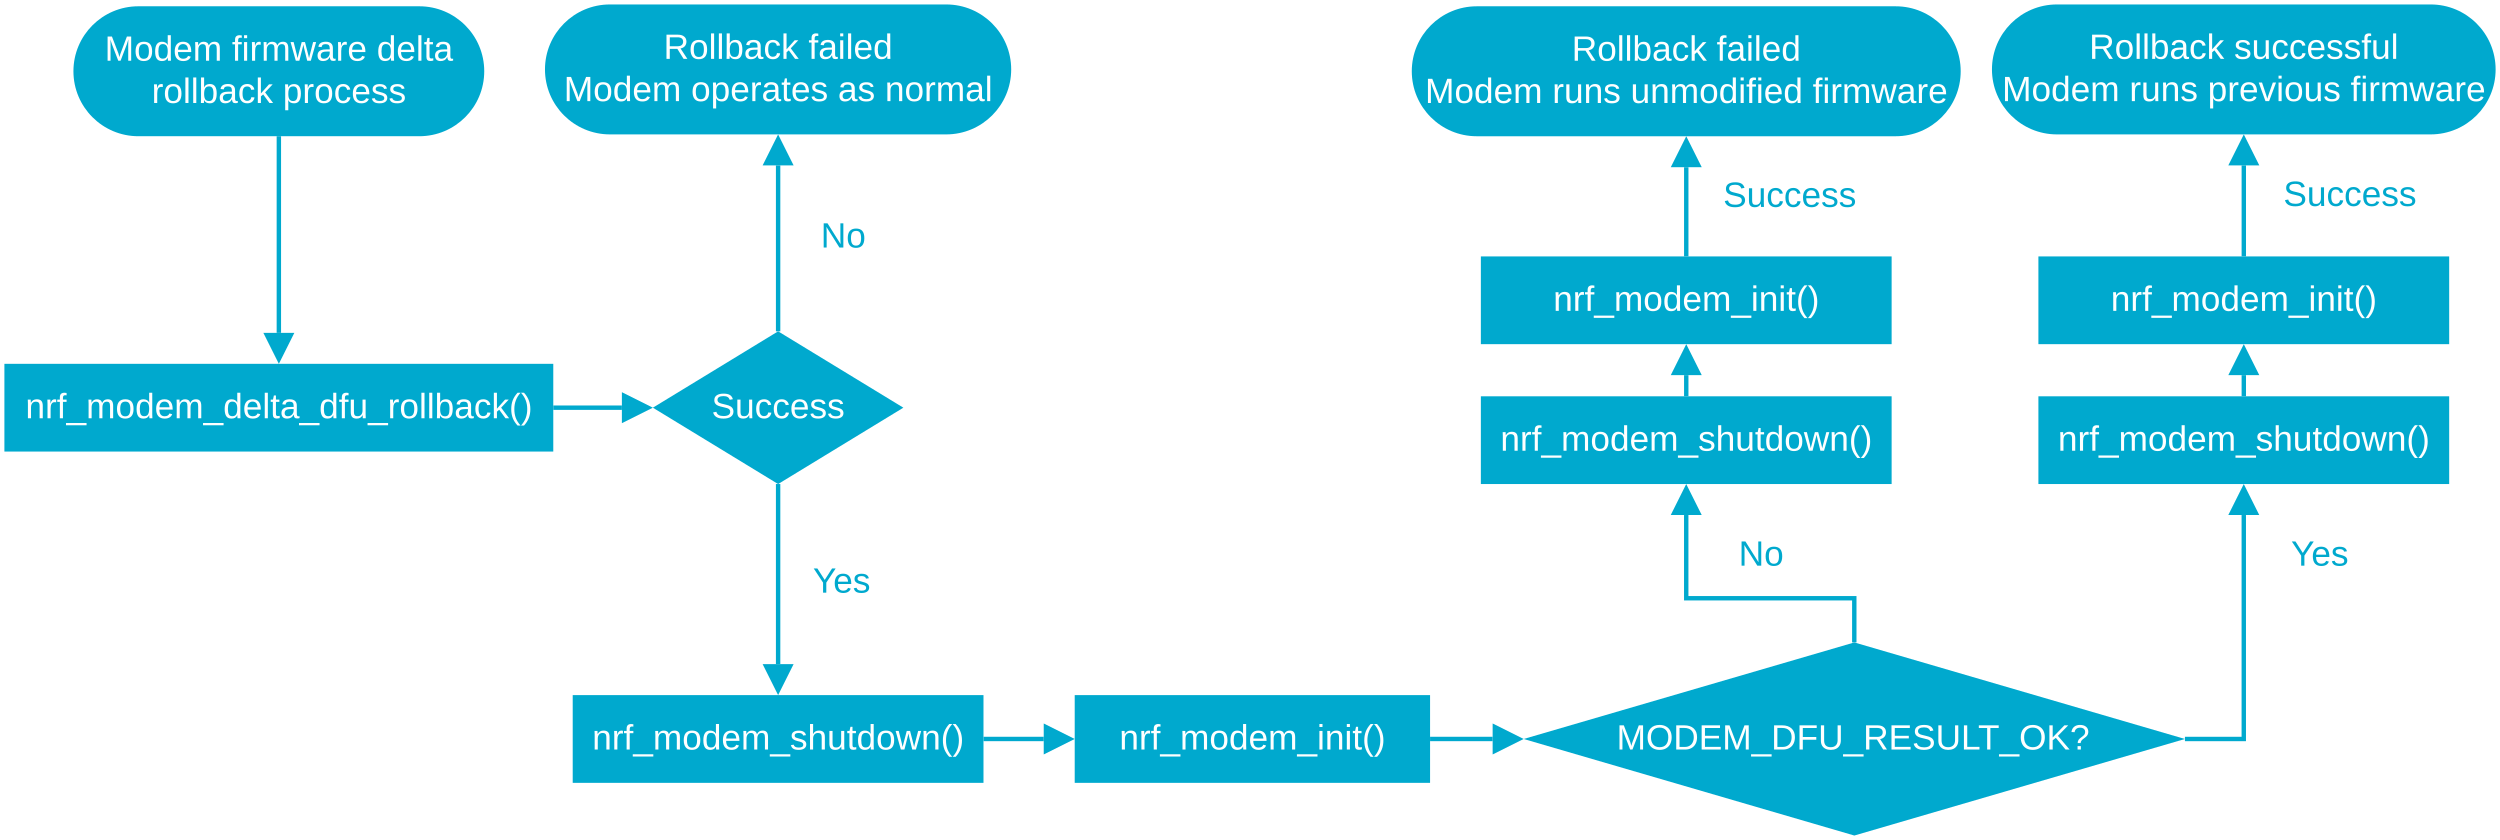
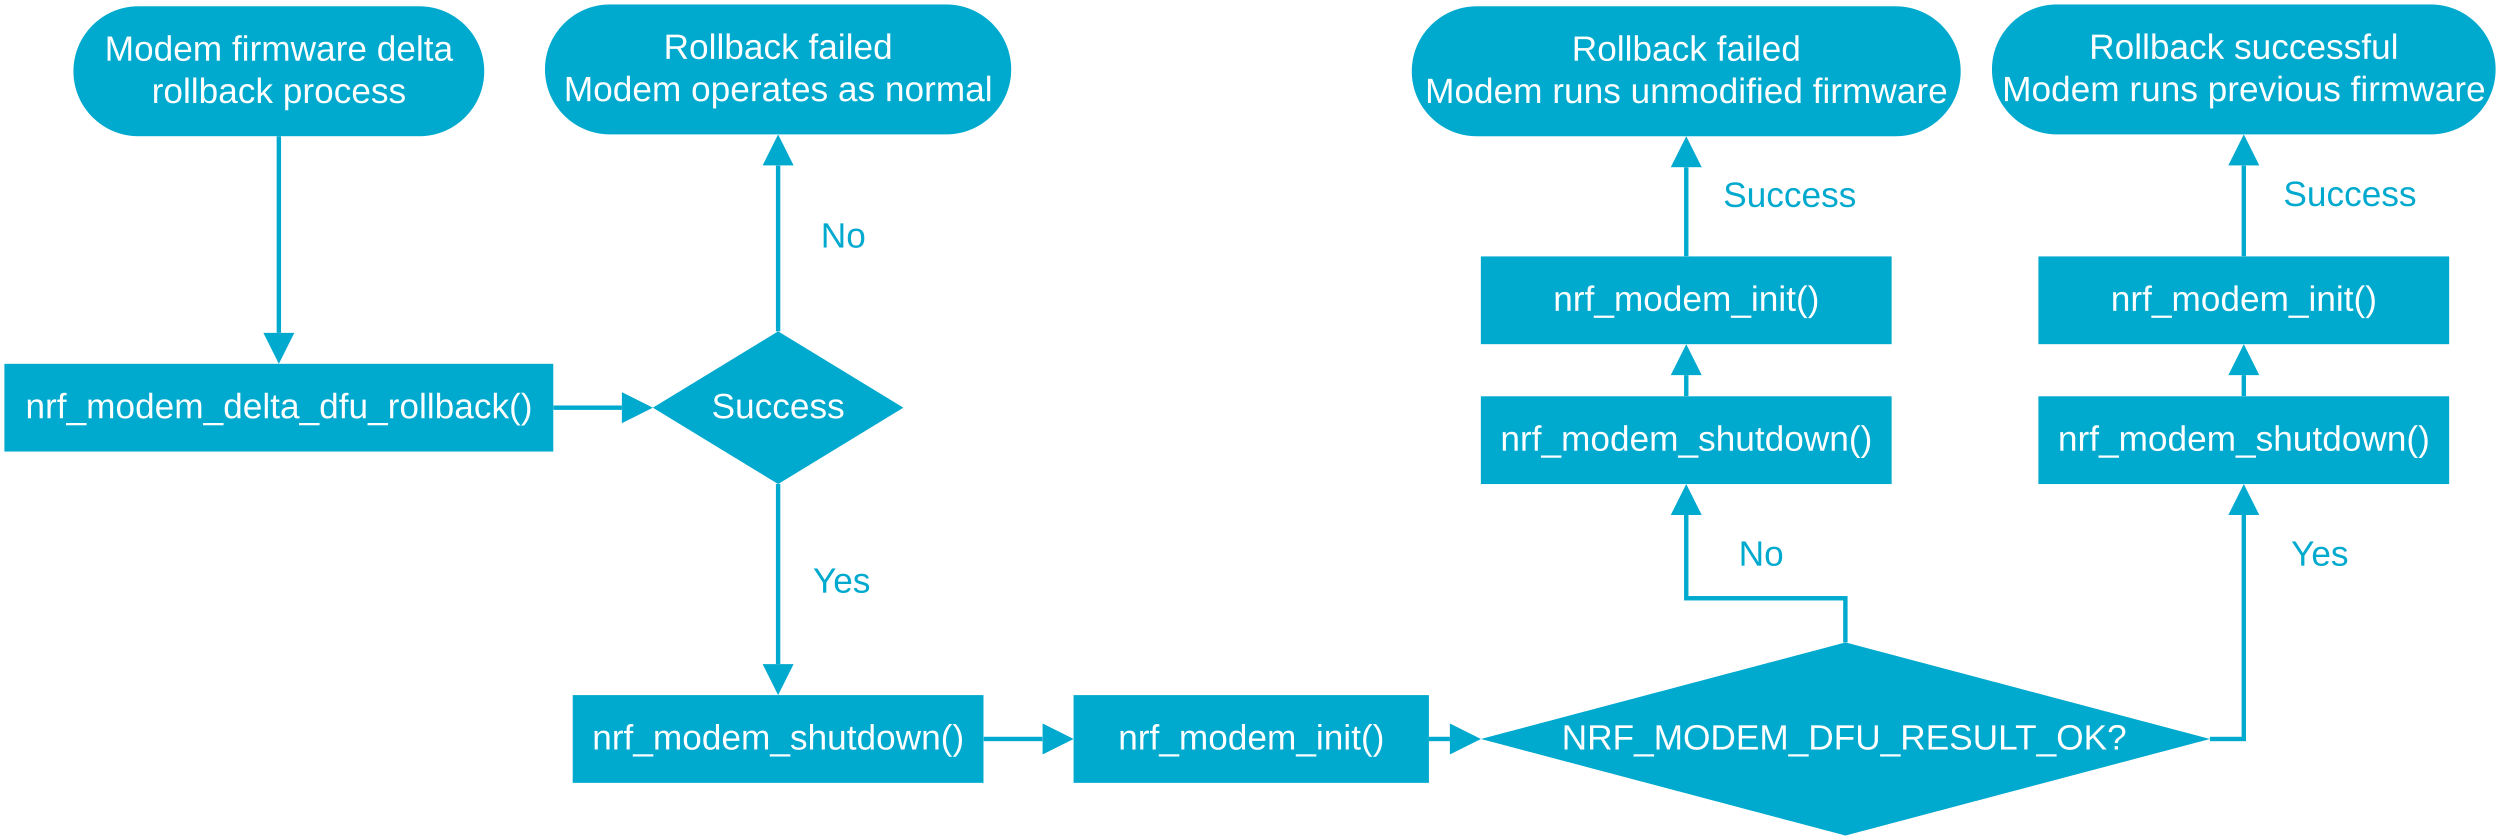
<svg xmlns="http://www.w3.org/2000/svg" xmlns:xlink="http://www.w3.org/1999/xlink" width="7.89in" height="2.651in" viewBox="0 0 568.088 190.848" xml:space="preserve" color-interpolation-filters="sRGB" class="st8">
  <style type="text/css">
	
		.st1 {fill:#00a9ce;stroke:none;stroke-width:1}
		.st2 {fill:#feffff;font-family:Arial;font-size:0.667em}
		.st3 {font-size:1em}
		.st4 {marker-end:url(#mrkr4-16);stroke:#00a9ce;stroke-linecap:butt;stroke-width:1}
		.st5 {fill:#00a9ce;fill-opacity:1;stroke:#00a9ce;stroke-opacity:1;stroke-width:0.284}
		.st6 {fill:none;stroke:none;stroke-width:1}
		.st7 {fill:#00a9ce;font-family:Arial;font-size:0.667em}
		.st8 {fill:none;fill-rule:evenodd;font-size:12px;overflow:visible;stroke-linecap:square;stroke-miterlimit:3}
	
	</style>
  <defs id="Markers">
    <g id="lend4">
      <path d="M 2 1 L 0 0 L 2 -1 L 2 1 " style="stroke:none" />
    </g>
    <marker id="mrkr4-16" class="st5" refX="-7.04" orient="auto" markerUnits="strokeWidth" overflow="visible">
      <use xlink:href="#lend4" transform="scale(-3.52,-3.52) " />
    </marker>
  </defs>
  <g>
    <g id="shape37-1" transform="translate(1,-88.252)">
      <rect x="0" y="170.912" width="124.724" height="19.937" class="st1" />
      <text x="4.78" y="183.28" class="st2">nrf_modem_delta_dfu_rollback()</text>
    </g>
    <g id="shape38-4" transform="translate(148.354,-80.8714)">
      <path d="M0 173.5 L28.46 156.15 L56.92 173.5 L28.46 190.85 L0 173.5 Z" class="st1" />
      <text x="13.34" y="175.9" class="st2">Success</text>
    </g>
    <g id="shape39-7" transform="translate(123.843,-160.322)">
      <path d="M14.76 190.85 L91.17 190.85 A14.763 14.763 -180 0 0 91.17 161.32 L14.76 161.32 A14.763 14.763 -180 1 0 14.76        190.85 Z" class="st1" />
      <text x="26.95" y="173.69" class="st2">Rollback failed <tspan x="4.28" dy="1.2em" class="st3">Modem operates as normal</tspan>
      </text>
    </g>
    <g id="shape40-11" transform="translate(169.725,-115.569)">
      <path d="M7.09 190.85 L7.09 153.14" class="st4" />
    </g>
    <g id="shape41-17" transform="translate(125.724,-91.1337)">
      <path d="M0 183.76 L15.59 183.76" class="st4" />
    </g>
    <g id="shape42-22" transform="translate(130.14,-12.972)">
      <rect x="0" y="170.912" width="93.342" height="19.937" class="st1" />
      <text x="4.43" y="183.28" class="st2">nrf_modem_shutdown()</text>
    </g>
    <g id="shape43-25" transform="translate(223.482,-15.8538)">
-       <path d="M0 183.76 L13.69 183.76" class="st4" />
+       <path d="M0 183.76 L13.43 183.76" class="st4" />
    </g>
-     <g id="shape44-30" transform="translate(244.213,-12.972)">
+     <g id="shape44-30" transform="translate(243.953,-12.972)">
      <rect x="0" y="170.912" width="80.748" height="19.937" class="st1" />
      <text x="10.14" y="183.28" class="st2">nrf_modem_init()</text>
    </g>
-     <g id="shape45-33" transform="translate(346.226,-1)">
-       <path d="M0 168.91 L75.14 146.97 L150.27 168.91 L75.14 190.85 L0 168.91 Z" class="st1" />
-       <text x="21.12" y="171.31" class="st2">MODEM_DFU_RESULT_OK?</text>
+     <g id="shape45-33" transform="translate(336.503,-1)">
+       <path d="M0 168.91 L82.83 146.97 L165.66 168.91 L82.83 190.85 L0 168.91 Z" class="st1" />
+       <text x="18.37" y="171.31" class="st2">NRF_MODEM_DFU_RESULT_OK?</text>
    </g>
-     <g id="shape46-36" transform="translate(421.361,-44.8808)">
-       <path d="M0 190.85 L0 180.81 L-38.19 180.81 L-38.19 161.9" class="st4" />
+     <g id="shape46-36" transform="translate(419.334,-44.8808)">
+       <path d="M0 190.85 L0 180.81 L-36.16 180.81 L-36.16 161.9" class="st4" />
    </g>
    <g id="shape47-41" transform="translate(336.503,-80.8714)">
      <rect x="0" y="170.912" width="93.342" height="19.937" class="st1" />
      <text x="4.43" y="183.28" class="st2">nrf_modem_shutdown()</text>
    </g>
    <g id="shape48-44" transform="translate(16.6912,-159.907)">
      <path d="M14.76 190.85 L78.58 190.85 A14.763 14.763 -180 0 0 78.58 161.32 L14.76 161.32 A14.763 14.763 -180 1 0 14.76        190.85 Z" class="st1" />
      <text x="7.1" y="173.69" class="st2">Modem firmware delta <tspan x="17.77" dy="1.2em" class="st3">rollback process</tspan>
      </text>
    </g>
    <g id="shape49-48" transform="translate(452.648,-160.322)">
      <path d="M14.76 190.85 L99.68 190.85 A14.763 14.763 -180 0 0 99.68 161.32 L14.76 161.32 A14.763 14.763 -180 1 0 14.76        190.85 Z" class="st1" />
      <text x="22.09" y="173.69" class="st2">Rollback successful <tspan x="2.31" dy="1.2em" class="st3">Modem runs </tspan>previous firmware</text>
    </g>
    <g id="shape50-52" transform="translate(320.812,-159.903)">
      <path d="M14.76 190.85 L109.96 190.85 A14.763 14.763 -180 0 0 109.96 161.32 L14.76 161.32 A14.763 14.763 -180 1 0        14.76 190.85 Z" class="st1" />
      <text x="36.35" y="173.69" class="st2">Rollback failed <tspan x="3.01" dy="1.2em" class="st3">Modem runs unmodified firmware</tspan>
      </text>
    </g>
    <g id="shape51-56" transform="translate(336.503,-112.656)">
      <rect x="0" y="170.912" width="93.342" height="19.937" class="st1" />
      <text x="16.44" y="183.28" class="st2">nrf_modem_init()</text>
    </g>
    <g id="shape52-59" transform="translate(463.197,-80.8714)">
      <rect x="0" y="170.912" width="93.342" height="19.937" class="st1" />
      <text x="4.43" y="183.28" class="st2">nrf_modem_shutdown()</text>
    </g>
    <g id="shape53-62" transform="translate(463.197,-112.656)">
      <rect x="0" y="170.912" width="93.342" height="19.937" class="st1" />
      <text x="16.44" y="183.28" class="st2">nrf_modem_init()</text>
    </g>
-     <g id="shape54-65" transform="translate(496.095,-22.9404)">
-       <path d="M0.4 190.85 L13.77 190.85 L13.77 139.96" class="st4" />
+     <g id="shape54-65" transform="translate(498.93,-22.9404)">
+       <path d="M3.24 190.85 L10.94 190.85 L10.94 139.96" class="st4" />
    </g>
    <g id="shape55-70" transform="translate(502.781,-99.6454)">
      <path d="M7.09 189.69 L7.09 184.88" class="st4" />
    </g>
    <g id="shape56-75" transform="translate(502.781,-132.593)">
      <path d="M7.09 190.85 L7.09 170.16" class="st4" />
    </g>
    <g id="shape57-80" transform="translate(376.087,-99.6454)">
      <path d="M7.09 189.69 L7.09 184.88" class="st4" />
    </g>
    <g id="shape58-85" transform="translate(376.087,-132.593)">
      <path d="M7.09 190.85 L7.09 170.58" class="st4" />
    </g>
-     <g id="shape59-90" transform="translate(324.961,-15.8538)">
-       <path d="M0 183.76 L14.22 183.76" class="st4" />
+     <g id="shape59-90" transform="translate(323.515,-15.8538)">
+       <path d="M1.19 183.76 L5.95 183.76" class="st4" />
    </g>
    <g id="shape60-95" transform="translate(56.2756,-159.907)">
      <path d="M7.09 190.85 L7.09 235.53" class="st4" />
    </g>
    <g id="shape61-100" transform="translate(169.725,-80.8714)">
      <path d="M7.09 190.85 L7.09 231.77" class="st4" />
    </g>
    <g id="shape62-105" transform="translate(177.393,-132.593)">
      <rect x="0" y="182.004" width="28.458" height="8.844" class="st6" />
      <text x="9.12" y="188.83" class="st7">No</text>
    </g>
    <g id="shape63-108" transform="translate(177.393,-54.1687)">
      <rect x="0" y="182.004" width="28.458" height="8.844" class="st6" />
      <text x="7.34" y="188.83" class="st7">Yes</text>
    </g>
    <g id="shape64-111" transform="translate(513.269,-60.3031)">
      <rect x="0" y="182.004" width="28.458" height="8.844" class="st6" />
      <text x="7.34" y="188.83" class="st7">Yes</text>
    </g>
    <g id="shape65-114" transform="translate(385.969,-60.3031)">
      <rect x="0" y="182.004" width="28.458" height="8.844" class="st6" />
      <text x="9.12" y="188.83" class="st7">No</text>
    </g>
    <g id="shape66-117" transform="translate(385.969,-141.826)">
      <rect x="0" y="182.004" width="41.441" height="8.844" class="st6" />
      <text x="5.6" y="188.83" class="st7">Success</text>
    </g>
    <g id="shape67-120" transform="translate(513.269,-142.035)">
      <rect x="0" y="182.004" width="41.441" height="8.844" class="st6" />
      <text x="5.6" y="188.83" class="st7">Success</text>
    </g>
  </g>
</svg>
